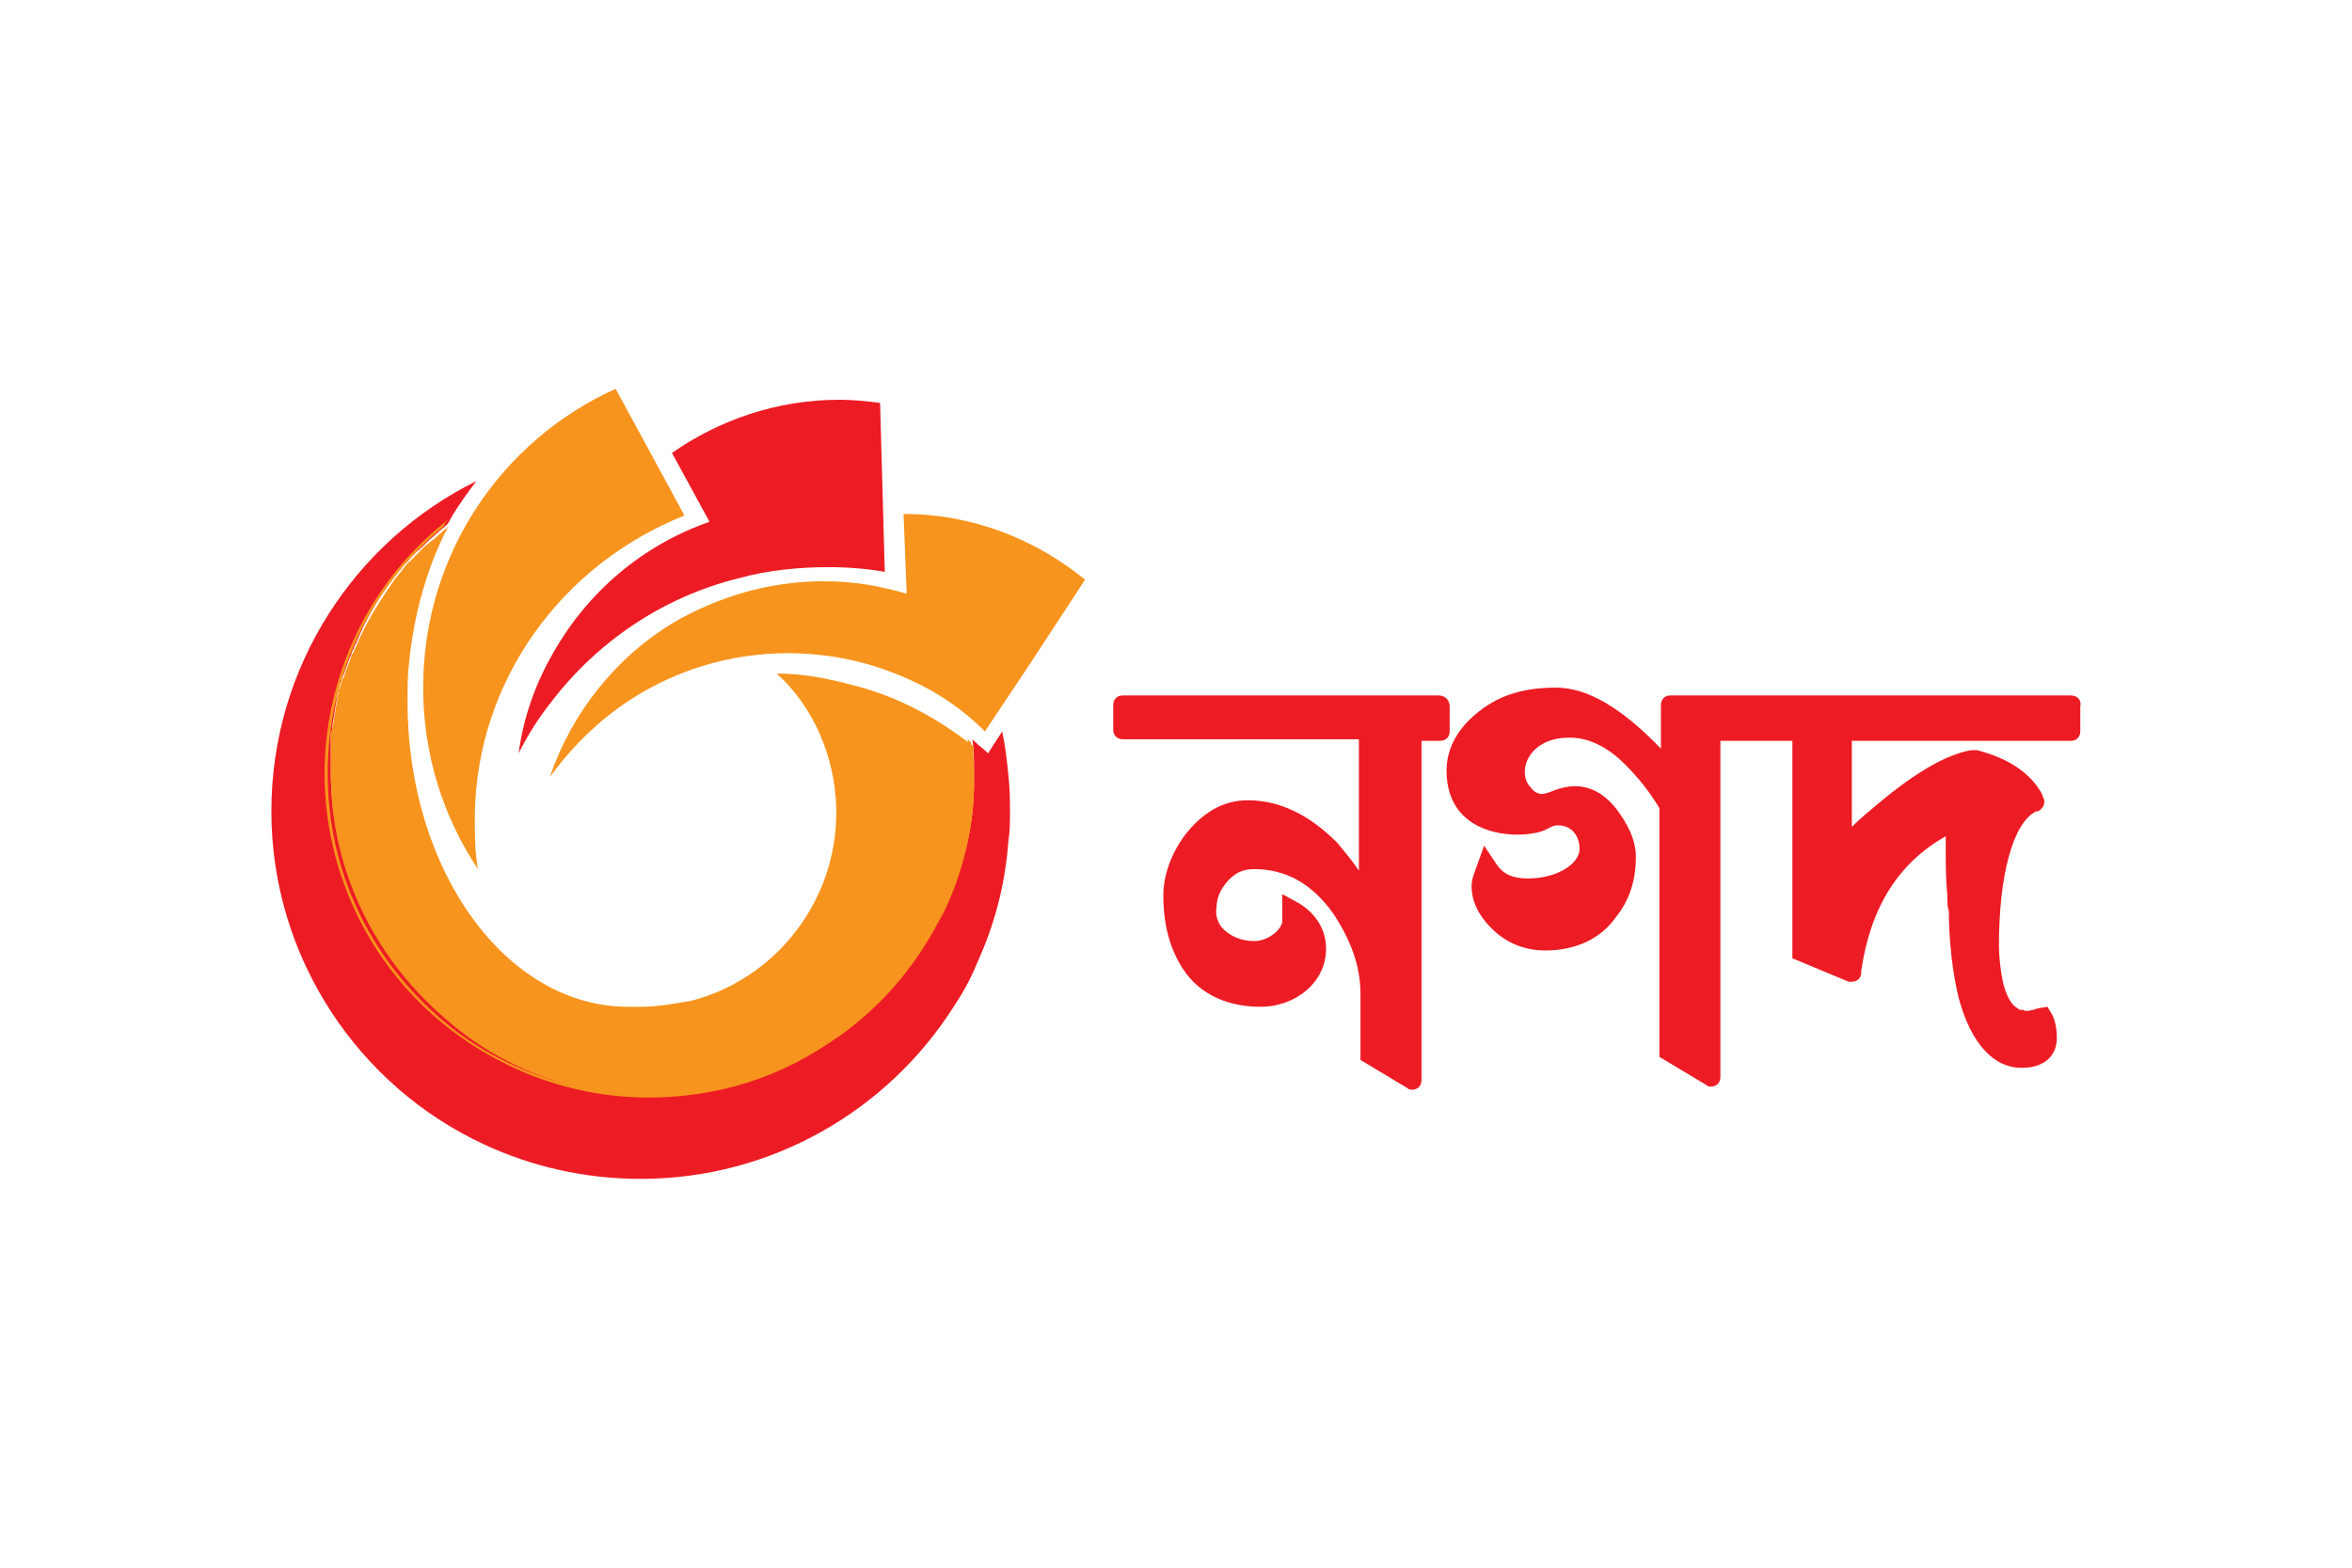
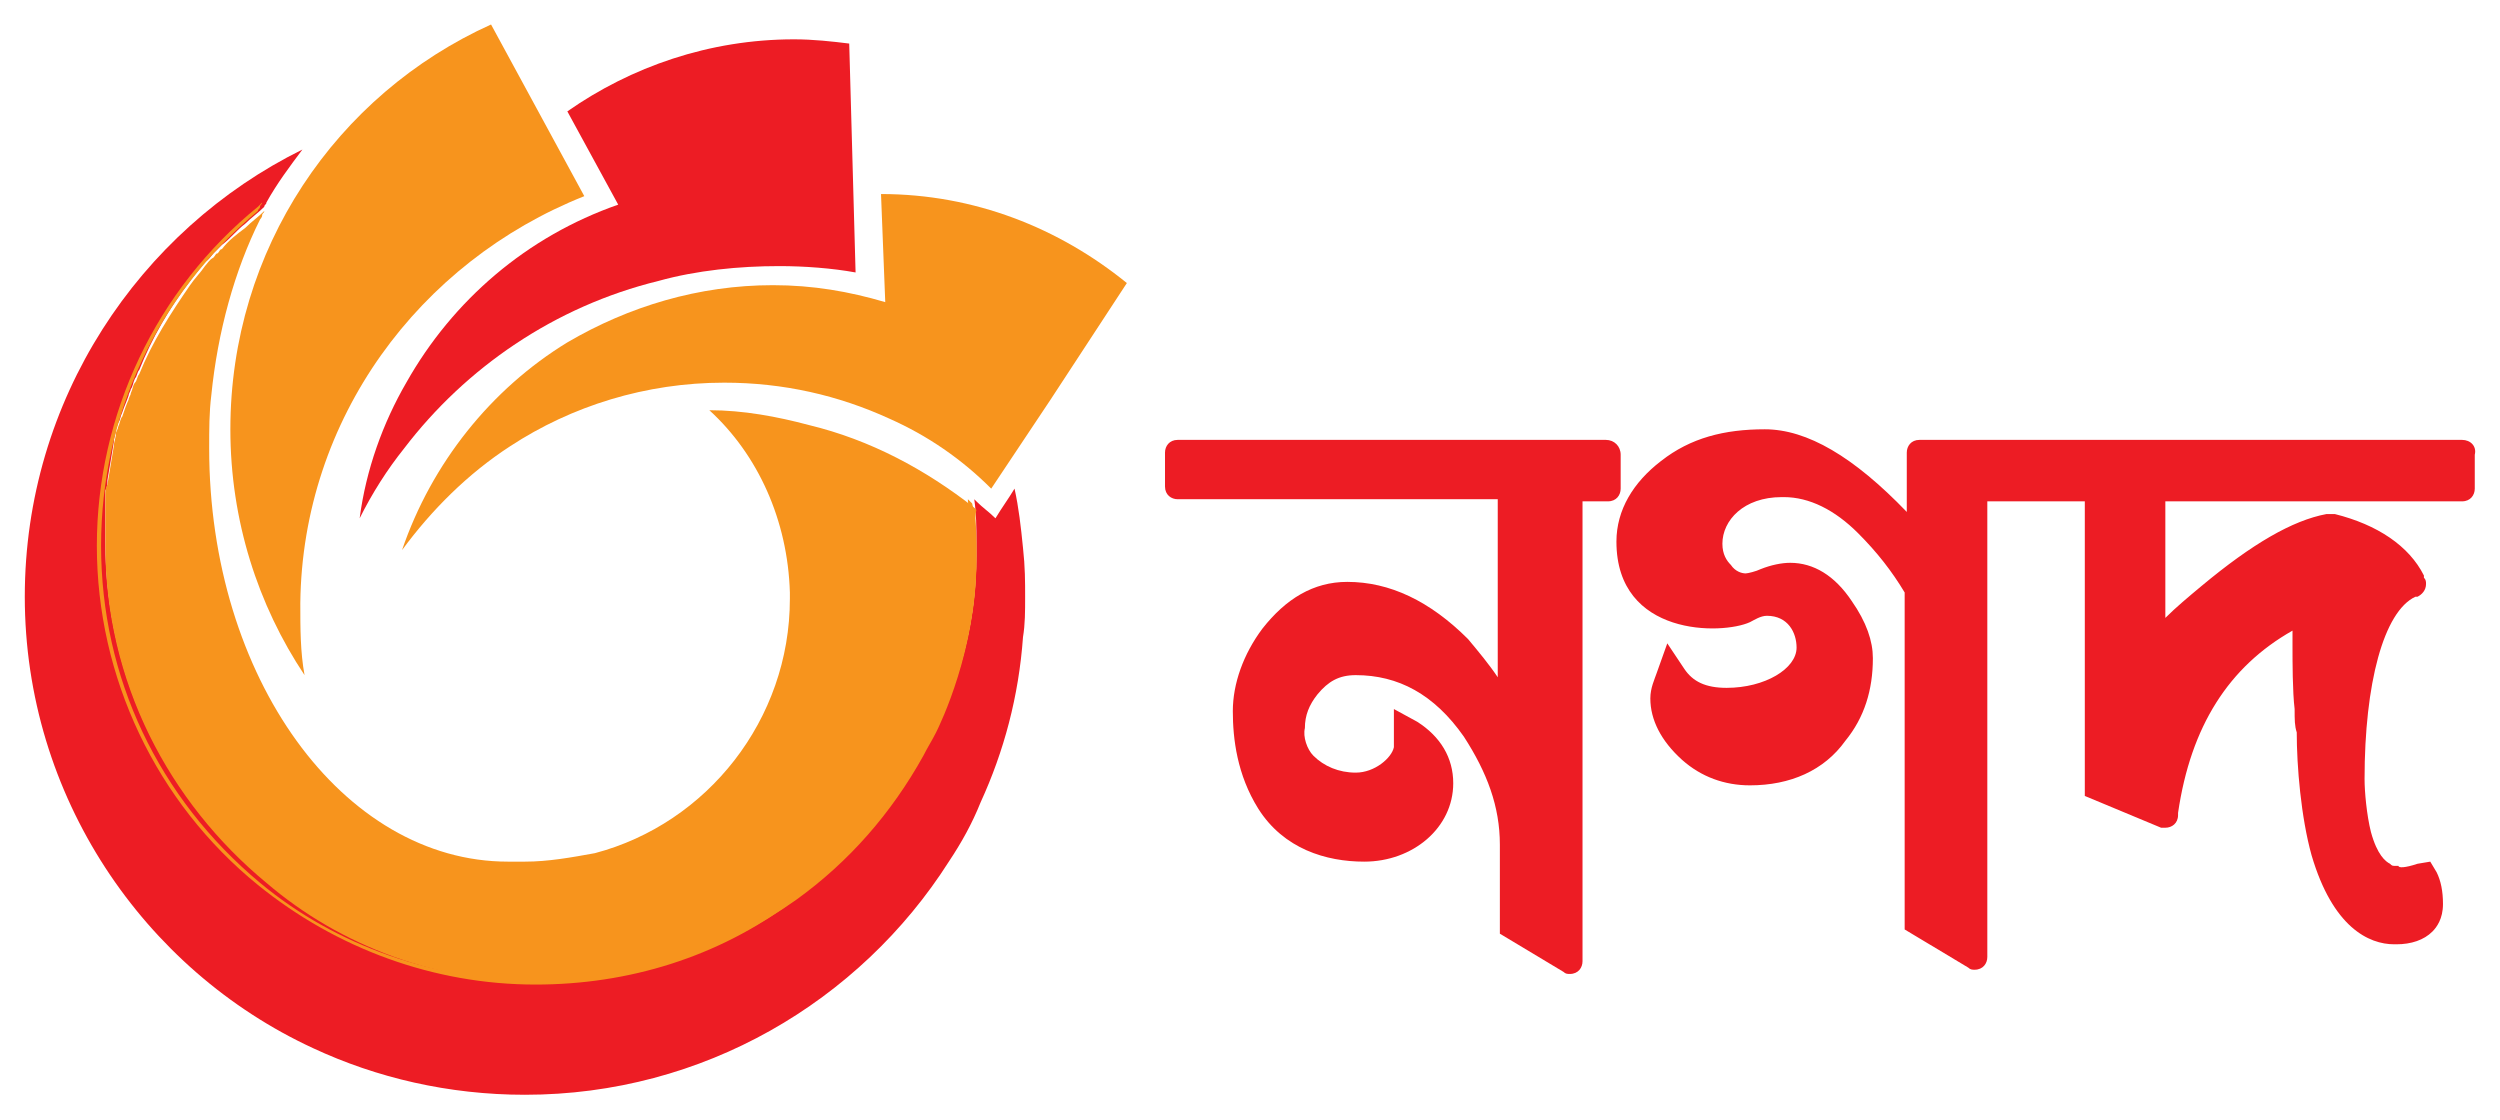
- <svg xmlns="http://www.w3.org/2000/svg" height="800" width="1200" xml:space="preserve" y="0" x="0" id="Layer_1" version="1.1" viewBox="-45 -32.758 390 196.549">
+ <svg xmlns="http://www.w3.org/2000/svg" height="548" width="1224" xml:space="preserve" y="0" x="0" id="Layer_1" version="1.1" viewBox="-3 -3 306 137.033">
  <style id="style1431" type="text/css">.st0{fill:#eb2329}.st1{fill:#f89621}</style>
  <style type="text/css" id="style1431-6">.st0{fill:#eb2329}.st1{fill:#f89621}</style>
  <style type="text/css" id="style1384">.st0{fill:#ed1c24}.st1{fill:#f7941d}</style>
  <g transform="translate(-1266.194 -110.295) scale(2.59472)" id="g1438">
    <g id="g1406" transform="translate(481.988 41.407)">
      <g id="g1390">
        <path id="path1386" d="M80.6 20.7H60.4c-.4 0-.6.3-.6.6v1.6c0 .4.3.6.6.6h15.1v8.4c-.4-.6-.9-1.2-1.4-1.8-1.8-1.8-3.7-2.7-5.7-2.7-1.6 0-2.9.8-4 2.2-.9 1.2-1.4 2.6-1.4 3.9 0 1.3.2 3 1.2 4.6 1.2 1.9 3.2 2.5 5 2.5 2.3 0 4.2-1.6 4.2-3.7 0-1.2-.6-2.2-1.7-2.9l-1.1-.6v1.8c-.1.5-.9 1.2-1.8 1.2-.8 0-1.5-.3-2-.8-.3-.3-.5-.9-.4-1.3 0-.6.2-1.1.6-1.6.5-.6 1-.9 1.8-.9 2 0 3.7.9 5.1 2.9 1.1 1.7 1.7 3.3 1.7 5.1V44l3 1.8c.1.1.2.1.3.1.4 0 .6-.3.6-.6V23.6h1.2c.4 0 .6-.3.6-.6v-1.6c0-.4-.3-.7-.7-.7z" class="st0" fill="#ed1c24" />
        <path id="path1388" d="M121 20.7H95.4c-.4 0-.6.3-.6.6v2.8c-2.5-2.6-4.7-3.9-6.7-3.9-1.9 0-3.5.4-4.9 1.5-1.3 1-2.1 2.3-2.1 3.8 0 4.5 5 4.4 6.3 3.8.2-.1.5-.3.8-.3 1 0 1.4.8 1.4 1.5 0 1-1.5 1.9-3.3 1.9-1 0-1.6-.3-2-.9l-.8-1.2-.5 1.4c-.1.3-.3.7-.3 1.2 0 1 .5 2 1.5 2.9.9.8 2 1.2 3.2 1.2 1.9 0 3.5-.7 4.5-2.1.9-1.1 1.3-2.4 1.3-3.9 0-.8-.3-1.7-1-2.7-.8-1.2-1.8-1.8-2.9-1.8-.4 0-.9.1-1.4.3-.2.1-.6.2-.7.2-.2 0-.5-.1-.7-.4-.2-.2-.4-.5-.4-1 0-1.1 1-2.2 2.8-2.2h.1c1.2 0 2.4.6 3.5 1.7.9.9 1.6 1.8 2.2 2.8v15.9l3 1.8c.1.1.2.1.3.1.4 0 .6-.3.6-.6V23.6h4.6v13.9l3.6 1.5h.2c.3 0 .6-.2.6-.6v-.1c.6-4.1 2.4-6.9 5.4-8.6v.8c0 .6 0 2.1.1 2.9 0 .5 0 .8.1 1.1 0 1.6.2 4 .7 5.8 1 3.4 2.7 4.2 3.9 4.2h.1c.7 0 1.3-.2 1.7-.6.2-.2.5-.6.5-1.3 0-.6-.1-1.1-.3-1.5l-.3-.5-.6.1c-.6.2-.9.2-.9.1h-.1c-.2 0-.2 0-.3-.1-.2-.1-.6-.4-.9-1.5-.2-.8-.3-1.9-.3-2.5 0-4.5.9-7.9 2.4-8.6h.1c.2-.1.4-.3.4-.6 0-.1 0-.2-.1-.3v-.1c-.7-1.4-2.2-2.4-4.2-2.9h-.4c-1.6.3-3.5 1.4-5.9 3.4-.6.5-1.2 1-1.7 1.5v-5.5h14c.4 0 .6-.3.6-.6v-1.6c.1-.4-.2-.7-.6-.7z" class="st0" fill="#ed1c24" />
      </g>
      <path id="path1392" d="M53.2 28.1c0 .7 0 1.3-.1 1.9-.2 2.8-.9 5.4-2 7.8-.4 1-.9 1.9-1.5 2.8-4.2 6.6-11.6 11-20 11-3.6 0-7-.8-10-2.2C11.6 45.7 6 37.5 6 28.1 6 18.8 11.4 10.8 19.1 7c-.6.8-1.2 1.6-1.7 2.5 0 .1-.1.1-.1.2-.3.3-.6.5-.9.8-.4.3-.7.7-1.1 1l-.2.2-.2.2c-.1.1-.2.3-.4.4-.2.3-.5.6-.7.9-1 1.3-1.8 2.7-2.4 4.2-.1.1-.1.3-.2.4-.1.2-.1.4-.2.5 0 .1-.1.2-.1.3-.1.3-.2.5-.3.8-.1.2-.1.4-.2.5 0 .1-.1.2-.1.3 0 .2-.1.4-.1.6l-.3 1.8c0 .2 0 .3-.1.5v2.4c0 6.4 2.9 12.2 7.6 15.9 3.6 2.9 8.1 4.7 13 4.7 4.5 0 8.6-1.4 12-3.9 2.5-1.8 4.5-4.1 6-6.8.2-.4.4-.7.6-1.1 1.2-2.5 1.9-5.2 1.9-8.1v-.7c0-.7 0-1.3-.1-2l.1.1c.3.3.6.5.9.8.3-.5.6-.9.9-1.4.2.9.3 1.8.4 2.8.1.9.1 1.6.1 2.3z" class="st0" fill="#ed1c24" />
      <path id="path1394" d="M32.4 9.2L28 1.1c-7.3 3.3-12.3 10.6-12.3 19.1 0 4.3 1.3 8.3 3.5 11.6-.2-1.1-.2-2.2-.2-3.4.1-8.7 5.6-16.1 13.4-19.2z" class="st1" fill="#f7941d" />
      <path id="path1396" d="M35.9 13.2c1.8-.5 3.8-.7 5.7-.7 1.2 0 2.5.1 3.6.3l-.1-3.6-.2-7.2c-.8-.1-1.7-.2-2.6-.2-4 0-7.7 1.3-10.7 3.4L34 9.6c-4.3 1.5-7.8 4.5-10 8.4-1.1 1.9-1.9 4.1-2.2 6.4.6-1.2 1.3-2.3 2.1-3.3 2.9-3.8 7.1-6.7 12-7.9z" class="st0" fill="#ed1c24" />
      <path id="path1398" d="M46.4 9.1l.2 5.1c-1.7-.5-3.4-.8-5.3-.8-3.5 0-6.8 1-9.7 2.7-3.6 2.2-6.4 5.7-7.8 9.8 1.4-1.9 3.1-3.6 5.1-4.9 2.9-1.9 6.4-3 10.1-3 2.8 0 5.4.6 7.8 1.7 1.8.8 3.4 1.9 4.8 3.3l2.8-4.2 3.6-5.5c-3.2-2.6-7.2-4.2-11.6-4.2z" class="st1" fill="#f7941d" />
      <path id="path1400" d="M50.9 25.7v.7c0 4.2-1.7 7.7-1.9 8.1-.2.4-.4.7-.6 1.1-1.5 2.7-3.5 5-6 6.8-3.4 2.4-7.5 3.9-12 3.9-4.9 0-9.5-1.7-13-4.7-4.6-3.8-7.6-9.5-7.6-15.9v-2.4c0-.2 0-.3.1-.5l.3-1.8c0-.2.1-.4.1-.6 0-.1.1-.2.1-.3.1-.2.1-.4.2-.5.1-.3.2-.6.3-.8 0-.1.1-.2.1-.3.1-.2.1-.4.2-.5.1-.1.1-.3.2-.4.6-1.5 1.5-2.9 2.4-4.2.2-.3.5-.6.7-.9.1-.1.2-.3.4-.4.1-.1.1-.2.2-.2.1-.1.1-.2.2-.2.3-.4.7-.7 1.1-1 .3-.3.6-.5.9-.8 0 .1-.1.1-.1.2s-.1.2-.1.2c-1.2 2.4-2 5.3-2.3 8.3-.1.8-.1 1.6-.1 2.5 0 10.8 6.3 19.5 14.1 19.5h.8c1.1 0 2.2-.2 3.3-.4 5.3-1.4 9.2-6.3 9.2-12v-.3c-.1-3.4-1.5-6.5-3.8-8.6 1.6 0 3.2.3 4.7.7 2.9.7 5.5 2.1 7.8 3.9l.1.1c-.1.4 0 1.1 0 1.7z" class="st1" fill="#f7941d" />
      <g id="g1404">
        <path id="path1402" d="M50.9 25.7v.7c0 4.4-2 8.2-2 8.2-.2.4-.4.7-.6 1.1-1.5 2.7-3.6 5-6.1 6.8-3.5 2.6-7.7 3.9-12.1 3.9-4.8 0-9.4-1.7-13.1-4.7-4.8-3.9-7.6-9.8-7.6-16 0-6.2 2.8-12.1 7.6-16l.2-.2c0 .1-.1.1-.1.2s-.1.1-.1.2c-4.7 3.9-7.4 9.6-7.4 15.8 0 6.2 2.7 11.9 7.5 15.9 3.6 3 8.3 4.6 13 4.6 4.3 0 8.5-1.3 12-3.9 2.5-1.8 4.5-4.1 6-6.8.2-.4.4-.7.5-1.1 0 0 2-3.7 2-8.1v-.7c0-.7 0-1.3-.1-2v-.1l.1.1.1.1c.2.8.2 1.4.2 2z" class="st1" fill="#f7941d" />
      </g>
    </g>
  </g>
</svg>
